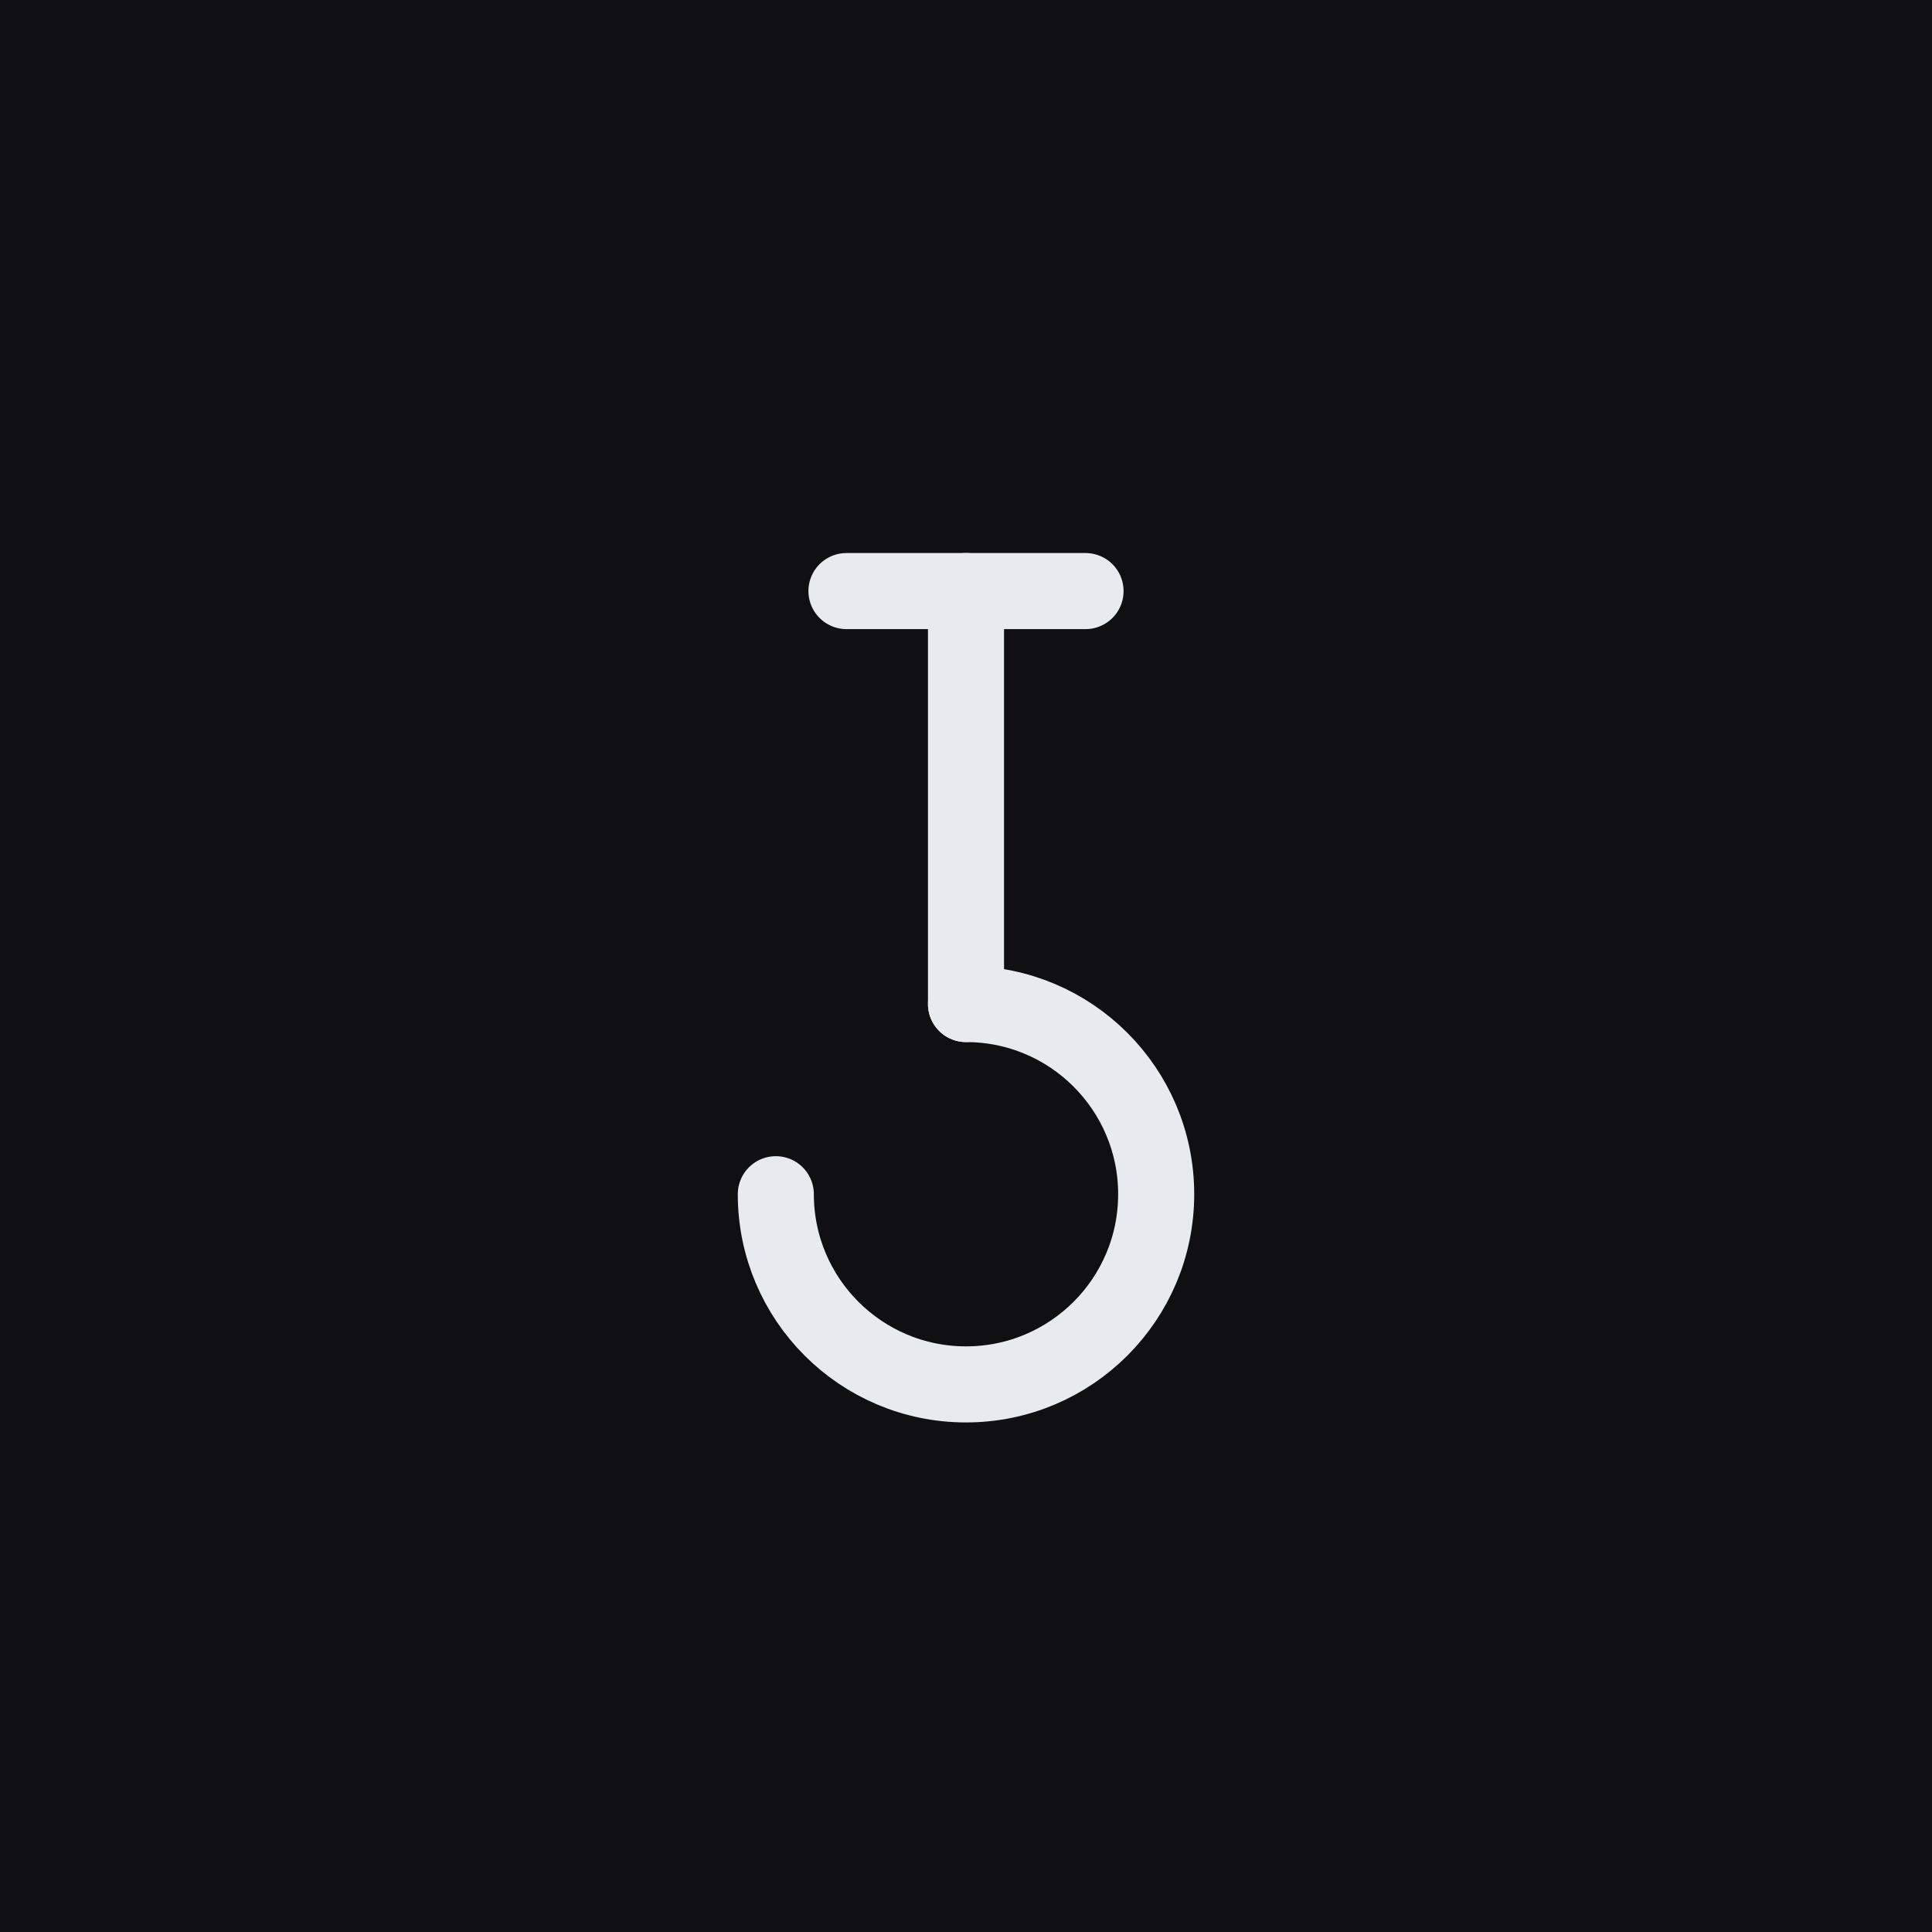
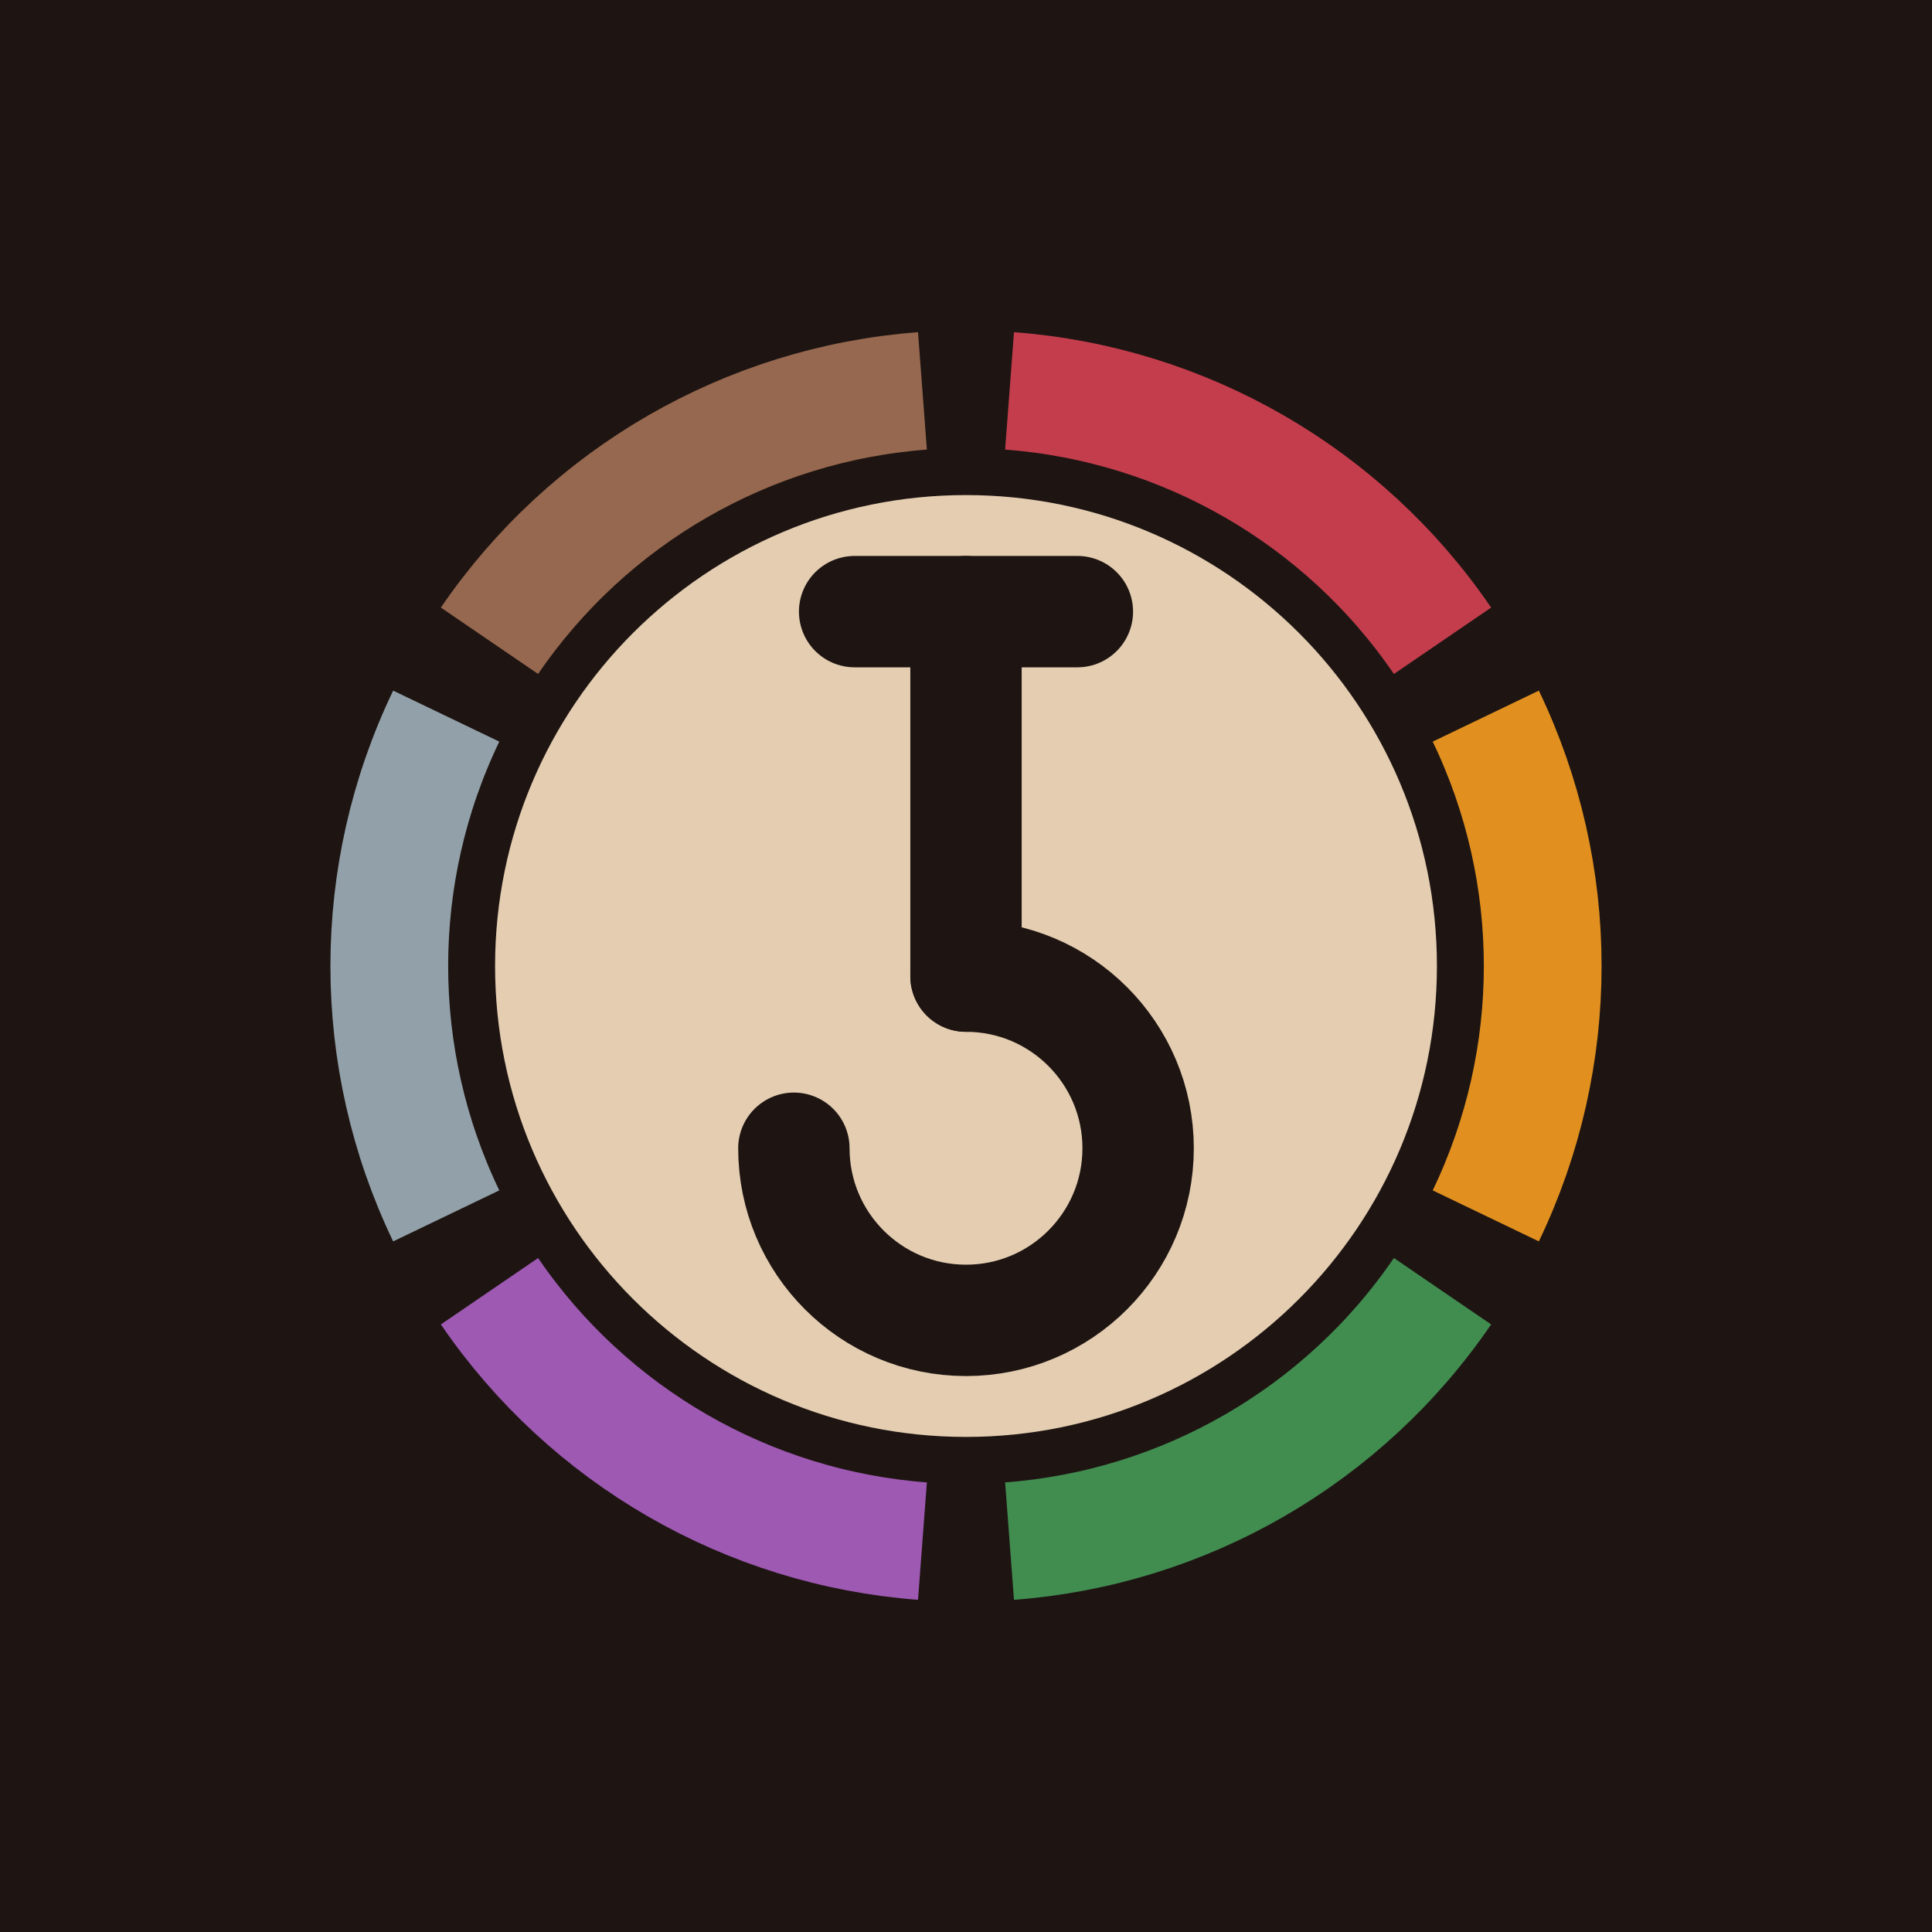
<svg xmlns="http://www.w3.org/2000/svg" viewBox="0 0 512 512">
-   <rect width="512" height="512" fill="#101013" />
-   <g fill="none" stroke="#e7eaef" stroke-width="28" stroke-linecap="round" stroke-linejoin="round" transform="translate(256 256) scale(0.72) translate(-256 -256)">
-     <path d="M256 118 v152" />
-     <path d="M256 270 a70 70 0 1 1 -70 70" />
-     <path d="M212 118 h88" />
+   <rect width="512" height="512" fill="#1e1512" />
+   <g transform="translate(256 256) scale(0.78) translate(-256 -256)">
+     <g>
+       <path d="M270.8 60.6A196 196 0 0 1 417.9 145.5" stroke="#c43d4d" stroke-width="40" fill="none" />
+       <path d="M432.6 171.1A196 196 0 0 1 432.6 340.9" stroke="#e1901f" stroke-width="40" fill="none" />
+       <path d="M417.9 366.5A196 196 0 0 1 270.8 451.4" stroke="#418d50" stroke-width="40" fill="none" />
+       <path d="M241.2 451.4A196 196 0 0 1 94.1 366.5" stroke="#9e59b3" stroke-width="40" fill="none" />
+       <path d="M79.4 340.9A196 196 0 0 1 79.4 171.1" stroke="#92a1a9" stroke-width="40" fill="none" />
+       <path d="M94.1 145.5A196 196 0 0 1 241.2 60.6" stroke="#96684f" stroke-width="40" fill="none" />
+     </g>
+     <circle cx="256" cy="256" r="160" fill="#e4cdb1" />
+     <g fill="none" stroke="#1e1512" stroke-width="44" stroke-linecap="round" stroke-linejoin="round" transform="translate(256 256) scale(0.86) translate(-256 -260)">
+       <path d="M256 120v144" />
+       <path d="M256 264a68 68 0 1 1-68 68" />
+       <path d="M212 120h88" />
+     </g>
  </g>
</svg>
